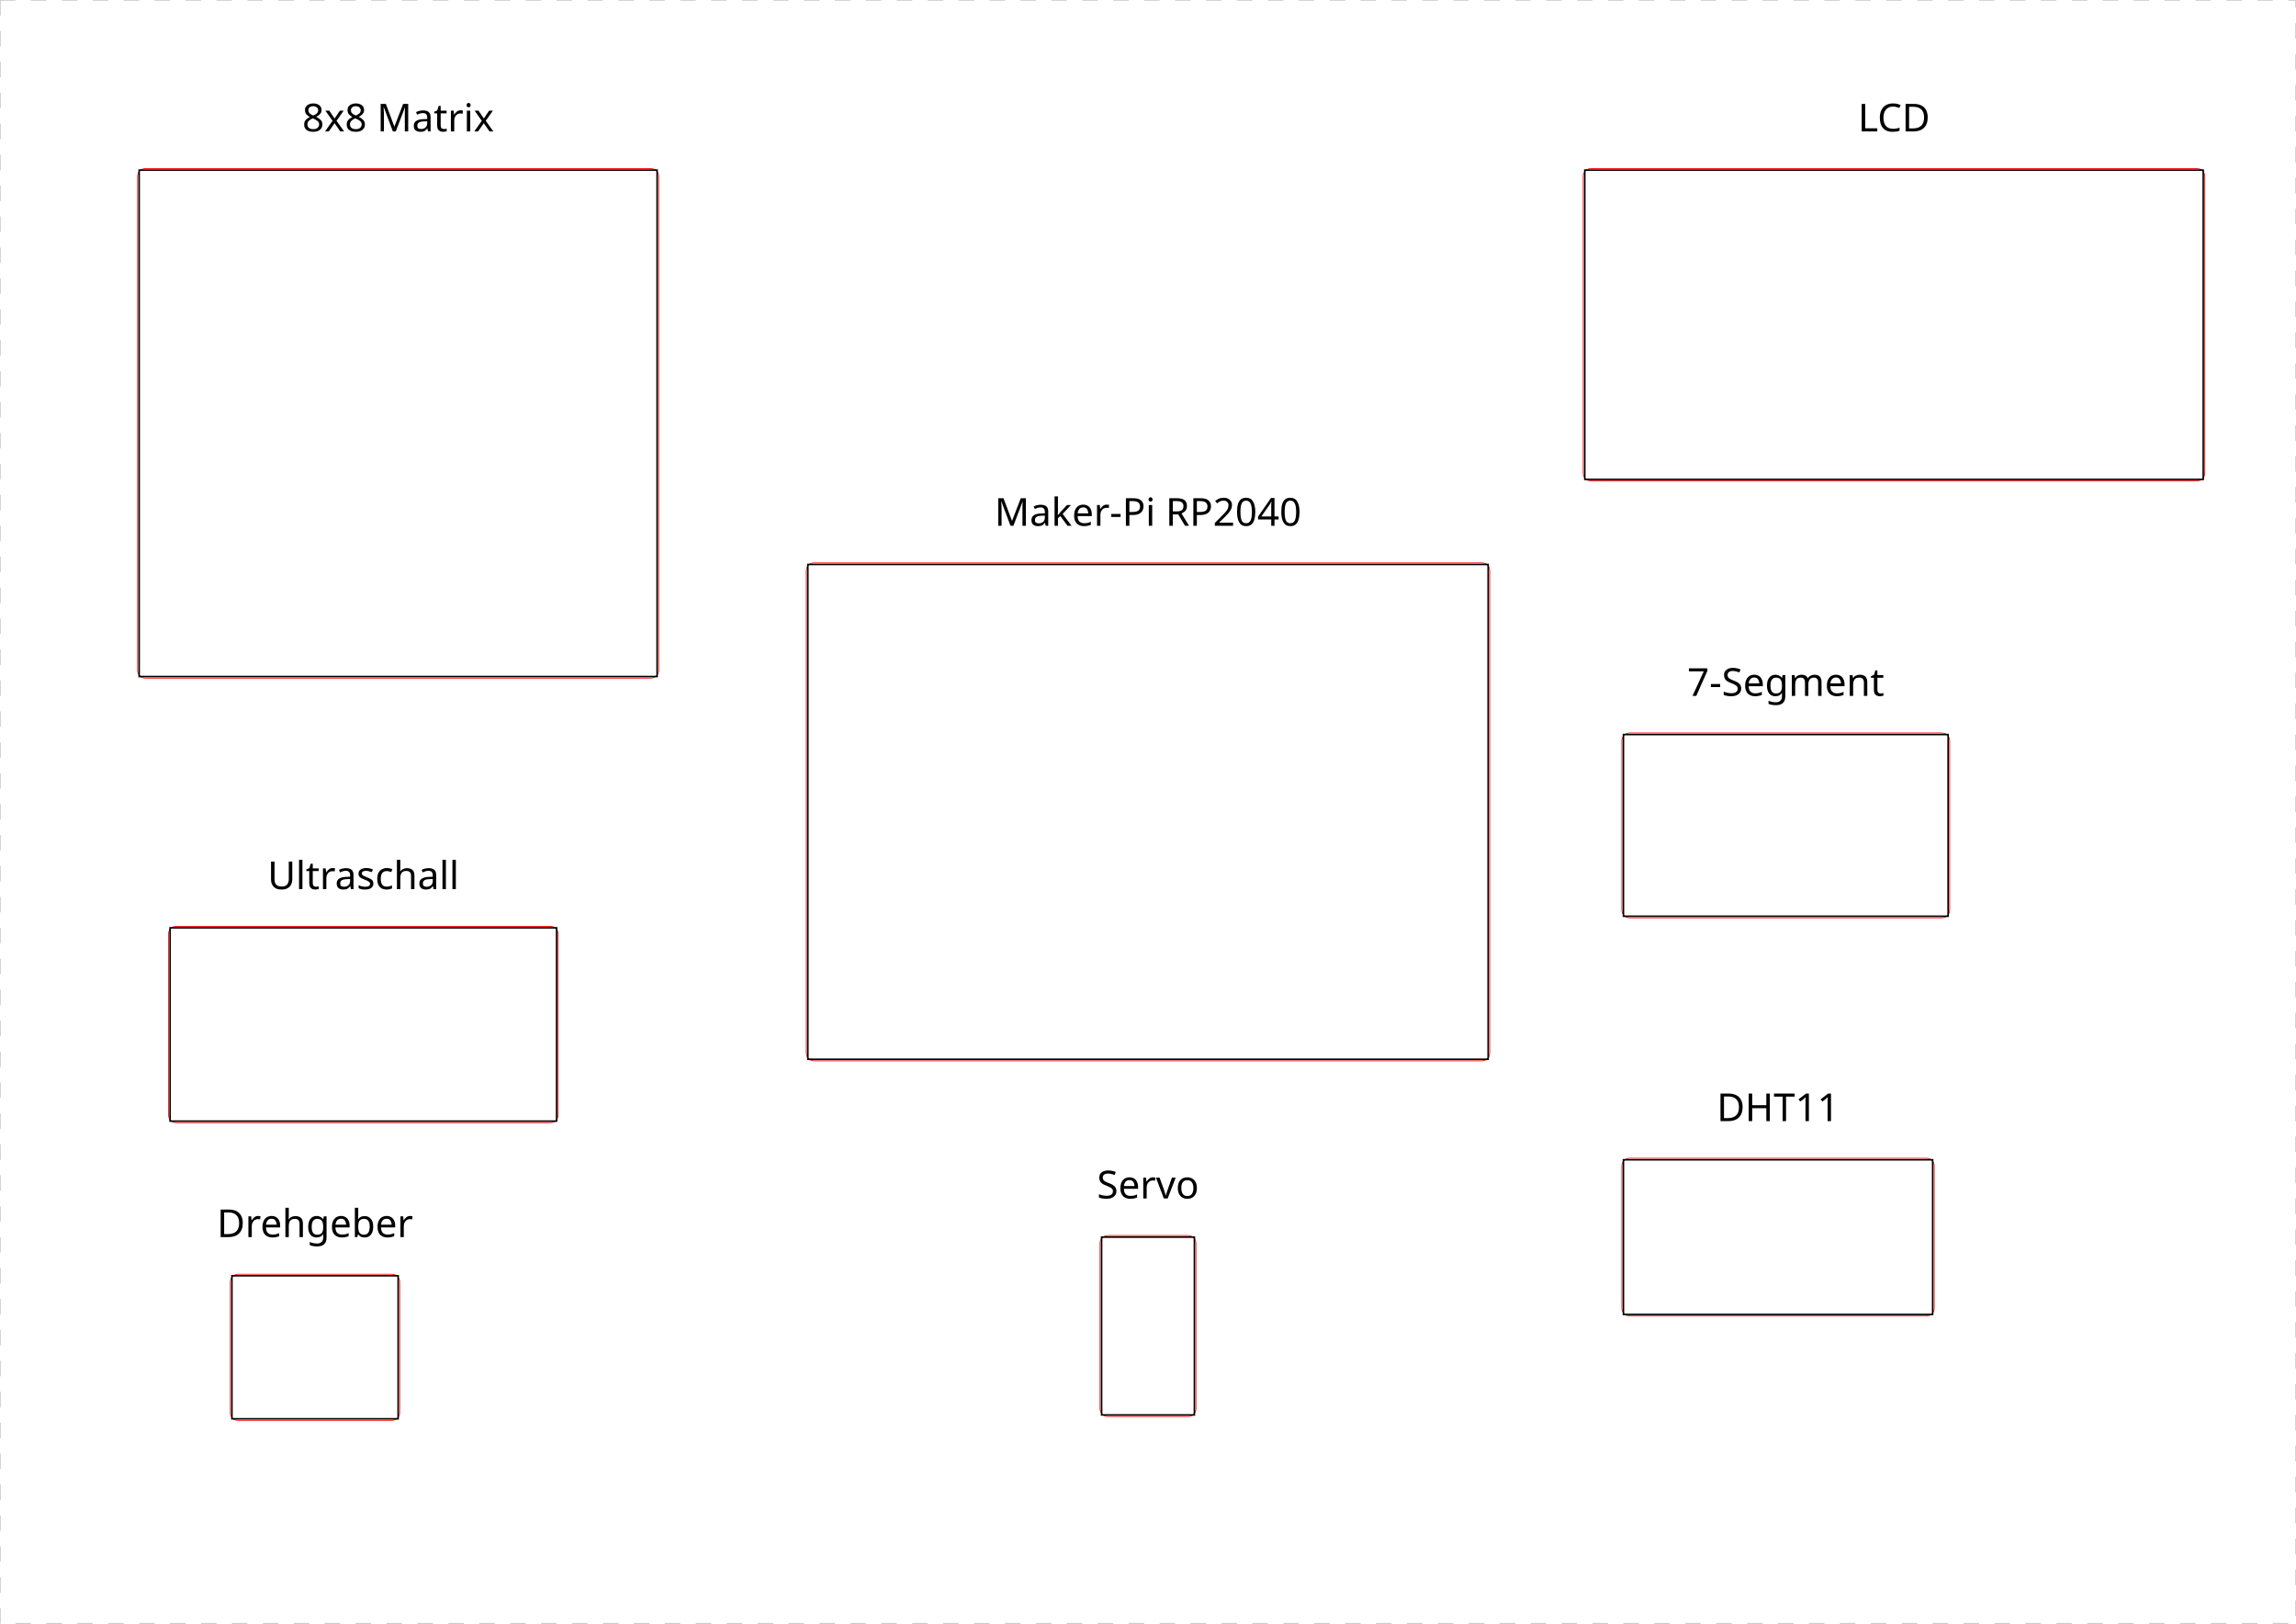
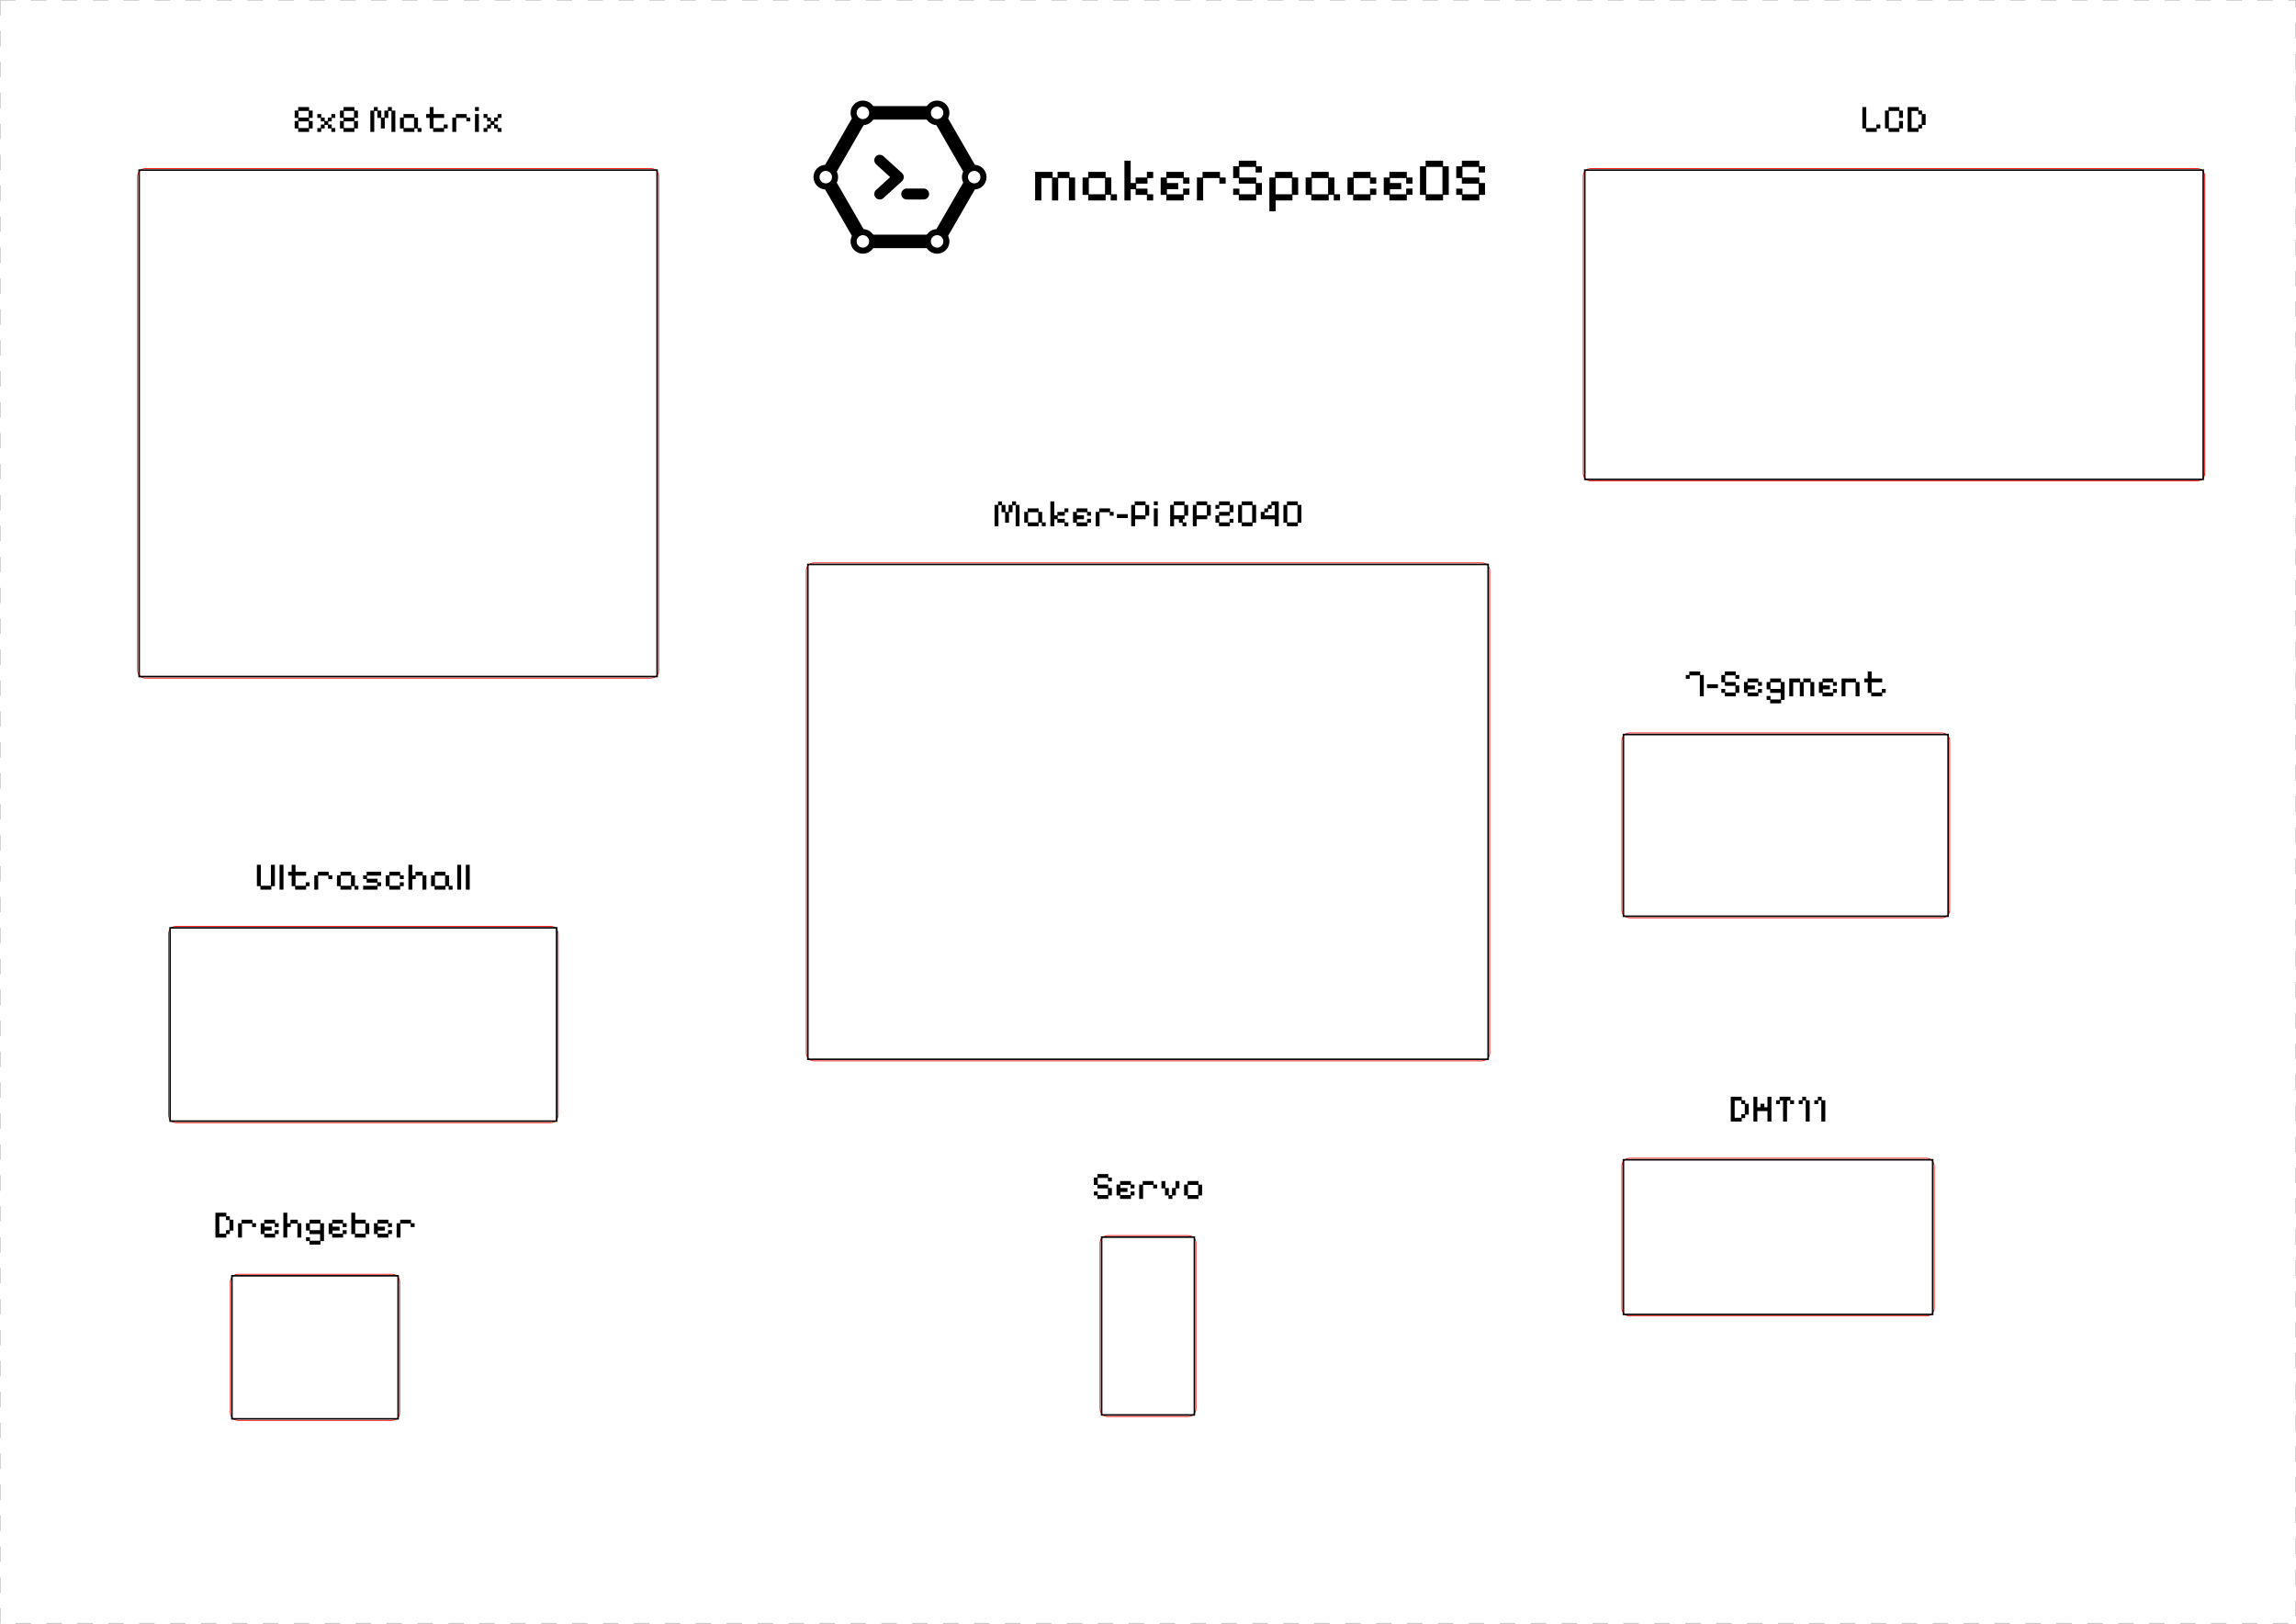
<svg xmlns="http://www.w3.org/2000/svg" width="297mm" height="210mm" viewBox="0 0 297 210">
  <g>
    <rect x="0" y="0" width="297" height="210" fill="none" stroke="#cccccc" stroke-width="0.2" stroke-dasharray="2,2" />
  </g>
  <g fill="none" stroke="#ff0000" stroke-width="0.1">
    <rect x="104.3" y="72.8" width="88.4" height="64.4" rx="1" ry="1" />
    <rect x="17.8" y="21.8" width="67.4" height="65.9" rx="1" ry="1" />
    <rect x="21.8" y="119.8" width="50.4" height="25.4" rx="1" ry="1" />
    <rect x="29.8" y="164.8" width="21.9" height="18.9" rx="1" ry="1" />
    <rect x="204.8" y="21.8" width="80.4" height="40.4" rx="1" ry="1" />
    <rect x="209.8" y="94.8" width="42.4" height="23.9" rx="1" ry="1" />
    <rect x="209.8" y="149.8" width="40.4" height="20.4" rx="1" ry="1" />
    <rect x="142.3" y="159.8" width="12.4" height="23.4" rx="1" ry="1" />
  </g>
  <g>
    <g fill="none" stroke="#000000" stroke-width="0.2">
      <rect x="104.5" y="73" width="88" height="64" />
      <rect x="18" y="22" width="67" height="65.5" />
      <rect x="22" y="120" width="50" height="25" />
      <rect x="30" y="165" width="21.5" height="18.5" />
      <rect x="205" y="22" width="80" height="40" />
      <rect x="210" y="95" width="42" height="23.5" />
      <rect x="210" y="150" width="40" height="20" />
      <rect x="142.5" y="160" width="12" height="23" />
    </g>
-     <g fill="#000000" stroke="none" font-family="sans-serif" font-size="5" text-anchor="middle">
-       <text x="148.5" y="68">Maker-Pi RP2040</text>
-       <text x="51.5" y="17">8x8 Matrix</text>
-       <text x="47" y="115">Ultraschall</text>
-       <text x="40.75" y="160">Drehgeber</text>
-       <text x="245" y="17">LCD</text>
-       <text x="231" y="90">7-Segment</text>
-       <text x="230" y="145">DHT11</text>
-       <text x="148.5" y="155">Servo</text>
+     <g fill="none" stroke="#000000">
+       <g stroke-width="1.745">
+         <line x1="112.602" y1="14.596" x2="120.238" y2="14.596" />
+         <line x1="121.711" y1="15.447" x2="125.529" y2="22.059" />
+         <line x1="125.529" y1="23.759" x2="121.711" y2="30.372" />
+         <line x1="120.238" y1="31.222" x2="112.602" y2="31.222" />
+         <line x1="111.129" y1="30.372" x2="107.311" y2="23.759" />
+         <line x1="107.311" y1="22.059" x2="111.129" y2="15.447" />
+       </g>
+       <g stroke-width="0.785">
+         <circle cx="111.62" cy="14.596" r="1.2" />
+         <circle cx="121.22" cy="14.596" r="1.2" />
+         <circle cx="126.02" cy="22.909" r="1.2" />
+         <circle cx="121.22" cy="31.222" r="1.2" />
+         <circle cx="111.62" cy="31.222" r="1.2" />
+         <circle cx="106.82" cy="22.909" r="1.2" />
+       </g>
+       <polyline points="113.802,20.727 116.202,22.909 113.802,25.091" stroke-width="1.418" stroke-linecap="round" stroke-linejoin="round" />
+       <line x1="117.293" y1="25.091" x2="119.475" y2="25.091" stroke-width="1.418" stroke-linecap="round" />
+     </g>
+     <path d="M133.9 25.925L133.9 22.229L136.164 22.229L136.164 22.957L136.804 22.957L136.804 22.229L138.348 22.229L138.348 22.957L139.068 22.957L139.068 25.925L138.268 25.925L138.268 23.029L136.884 23.029L136.884 25.925L136.084 25.925L136.084 23.029L134.708 23.029L134.708 25.925ZM140.764 25.925L140.764 25.205L140.036 25.205L140.036 22.957L140.764 22.957L140.764 22.229L143.02 22.229L143.02 22.957L143.756 22.957L143.756 25.125L144.484 25.125L144.484 25.925L143.676 25.925L143.676 25.205L143.02 25.205L143.02 25.925ZM140.844 25.125L142.94 25.125L142.94 23.029L140.844 23.029ZM145.452 25.925L145.452 20.781L146.26 20.781L146.26 23.669L146.9 23.669L146.9 22.957L148.356 22.957L148.356 22.229L149.172 22.229L149.172 23.029L148.436 23.029L148.436 23.749L146.98 23.749L146.98 24.397L148.436 24.397L148.436 25.125L149.172 25.125L149.172 25.925L148.356 25.925L148.356 25.205L146.9 25.205L146.9 24.477L146.26 24.477L146.26 25.925ZM150.868 25.925L150.868 25.205L150.14 25.205L150.14 22.957L150.868 22.957L150.868 22.229L153.124 22.229L153.124 22.957L153.86 22.957L153.86 23.749L153.044 23.749L153.044 23.029L150.948 23.029L150.948 23.669L152.404 23.669L152.404 24.477L150.948 24.477L150.948 25.125L153.044 25.125L153.044 24.389L153.86 24.389L153.86 25.197L153.124 25.197L153.124 25.925ZM154.828 25.925L154.828 22.957L155.556 22.957L155.556 22.229L157.812 22.229L157.812 22.957L158.548 22.957L158.548 23.749L157.732 23.749L157.732 23.029L155.636 23.029L155.636 25.925ZM160.244 25.925L160.244 25.205L159.516 25.205L159.516 24.397L160.324 24.397L160.324 25.125L162.42 25.125L162.42 23.749L160.244 23.749L160.244 23.029L159.516 23.029L159.516 21.509L160.244 21.509L160.244 20.781L162.5 20.781L162.5 21.509L163.236 21.509L163.236 22.309L162.42 22.309L162.42 21.589L160.324 21.589L160.324 22.957L162.5 22.957L162.5 23.669L163.236 23.669L163.236 25.205L162.5 25.205L162.5 25.925ZM164.204 27.333L164.204 22.957L164.932 22.957L164.932 22.229L167.188 22.229L167.188 22.957L167.924 22.957L167.924 25.205L167.188 25.205L167.188 25.925L165.012 25.925L165.012 27.333ZM165.012 25.125L167.108 25.125L167.108 23.029L165.012 23.029ZM169.62 25.925L169.62 25.205L168.892 25.205L168.892 22.957L169.62 22.957L169.62 22.229L171.876 22.229L171.876 22.957L172.612 22.957L172.612 25.125L173.34 25.125L173.34 25.925L172.532 25.925L172.532 25.205L171.876 25.205L171.876 25.925ZM169.7 25.125L171.796 25.125L171.796 23.029L169.7 23.029ZM175.036 25.925L175.036 25.205L174.308 25.205L174.308 22.957L175.036 22.957L175.036 22.229L177.292 22.229L177.292 22.957L178.028 22.957L178.028 23.749L177.212 23.749L177.212 23.029L175.116 23.029L175.116 25.125L177.212 25.125L177.212 24.397L178.028 24.397L178.028 25.205L177.292 25.205L177.292 25.925ZM179.724 25.925L179.724 25.205L178.996 25.205L178.996 22.957L179.724 22.957L179.724 22.229L181.98 22.229L181.98 22.957L182.716 22.957L182.716 23.749L181.9 23.749L181.9 23.029L179.804 23.029L179.804 23.669L181.26 23.669L181.26 24.477L179.804 24.477L179.804 25.125L181.9 25.125L181.9 24.389L182.716 24.389L182.716 25.197L181.98 25.197L181.98 25.925ZM184.412 25.925L184.412 25.205L183.684 25.205L183.684 21.509L184.412 21.509L184.412 20.781L186.668 20.781L186.668 21.509L187.404 21.509L187.404 25.205L186.668 25.205L186.668 25.925ZM184.492 25.125L186.588 25.125L186.588 21.589L184.492 21.589ZM189.1 25.925L189.1 25.205L188.372 25.205L188.372 24.397L189.18 24.397L189.18 25.125L191.276 25.125L191.276 23.749L189.1 23.749L189.1 23.029L188.372 23.029L188.372 21.509L189.1 21.509L189.1 20.781L191.356 20.781L191.356 21.509L192.092 21.509L192.092 22.309L191.276 22.309L191.276 21.589L189.18 21.589L189.18 22.957L191.356 22.957L191.356 23.669L192.092 23.669L192.092 25.205L191.356 25.205L191.356 25.925Z" />
+     <g fill="#000000" stroke="none">
+       <path d="M128.653 68.06L128.653 65.3L129.107 65.3L129.107 64.845L129.607 64.845L129.607 65.3L130.067 65.3L130.067 66.205L130.468 66.205L130.468 65.3L130.927 65.3L130.927 64.845L131.433 64.845L131.433 65.3L131.882 65.3L131.882 68.06L131.382 68.06L131.382 65.35L130.977 65.35L130.977 66.25L130.517 66.25L130.517 67.61L130.017 67.61L130.017 66.25L129.558 66.25L129.558 65.35L129.157 65.35L129.157 68.06ZM132.942 68.06L132.942 67.61L132.488 67.61L132.488 66.205L132.942 66.205L132.942 65.75L134.352 65.75L134.352 66.205L134.812 66.205L134.812 67.56L135.268 67.56L135.268 68.06L134.762 68.06L134.762 67.61L134.352 67.61L134.352 68.06ZM132.993 67.56L134.303 67.56L134.303 66.25L132.993 66.25ZM135.873 68.06L135.873 64.845L136.377 64.845L136.377 66.65L136.778 66.65L136.778 66.205L137.688 66.205L137.688 65.75L138.197 65.75L138.197 66.25L137.737 66.25L137.737 66.7L136.827 66.7L136.827 67.105L137.737 67.105L137.737 67.56L138.197 67.56L138.197 68.06L137.688 68.06L137.688 67.61L136.778 67.61L136.778 67.155L136.377 67.155L136.377 68.06ZM139.257 68.06L139.257 67.61L138.803 67.61L138.803 66.205L139.257 66.205L139.257 65.75L140.667 65.75L140.667 66.205L141.127 66.205L141.127 66.7L140.618 66.7L140.618 66.25L139.308 66.25L139.308 66.65L140.218 66.65L140.218 67.155L139.308 67.155L139.308 67.56L140.618 67.56L140.618 67.1L141.127 67.1L141.127 67.605L140.667 67.605L140.667 68.06ZM141.733 68.06L141.733 66.205L142.188 66.205L142.188 65.75L143.597 65.75L143.597 66.205L144.058 66.205L144.058 66.7L143.548 66.7L143.548 66.25L142.238 66.25L142.238 68.06ZM144.478 67L144.478 66.495L145.888 66.495L145.888 67ZM146.328 68.06L146.328 65.3L146.782 65.3L146.782 64.845L148.192 64.845L148.192 65.3L148.653 65.3L148.653 66.7L148.192 66.7L148.192 67.155L146.833 67.155L146.833 68.06ZM146.833 66.65L148.143 66.65L148.143 65.35L146.833 65.35ZM149.258 68.06L149.258 65.75L149.763 65.75L149.763 68.06ZM149.258 65.35L149.258 64.845L149.763 64.845L149.763 65.35ZM151.368 68.06L151.368 65.3L151.823 65.3L151.823 64.845L153.233 64.845L153.233 65.3L153.693 65.3L153.693 66.7L153.233 66.7L153.233 67.155L153.013 67.155L153.013 67.56L153.463 67.56L153.463 68.06L152.963 68.06L152.963 67.61L152.503 67.61L152.503 67.155L151.873 67.155L151.873 68.06ZM151.873 66.65L153.183 66.65L153.183 65.35L151.873 65.35ZM154.298 68.06L154.298 65.3L154.753 65.3L154.753 64.845L156.163 64.845L156.163 65.3L156.623 65.3L156.623 66.7L156.163 66.7L156.163 67.155L154.803 67.155L154.803 68.06ZM154.803 66.65L156.113 66.65L156.113 65.35L154.803 65.35ZM157.683 68.06L157.683 67.61L157.228 67.61L157.228 66.65L157.683 66.65L157.683 66.205L159.043 66.205L159.043 65.35L157.733 65.35L157.733 65.8L157.228 65.8L157.228 65.3L157.683 65.3L157.683 64.845L159.093 64.845L159.093 65.3L159.553 65.3L159.553 66.25L159.093 66.25L159.093 66.7L157.733 66.7L157.733 67.56L159.043 67.56L159.043 67.105L159.553 67.105L159.553 67.61L159.093 67.61L159.093 68.06ZM160.613 68.06L160.613 67.61L160.158 67.61L160.158 65.3L160.613 65.3L160.613 64.845L162.023 64.845L162.023 65.3L162.483 65.3L162.483 67.61L162.023 67.61L162.023 68.06ZM160.663 67.56L161.973 67.56L161.973 65.35L160.663 65.35ZM164.903 68.06L164.903 67.155L163.088 67.155L163.088 66.205L163.543 66.205L163.543 65.75L163.993 65.75L163.993 65.3L164.453 65.3L164.453 64.845L165.413 64.845L165.413 68.06ZM163.593 66.65L164.903 66.65L164.903 65.35L164.503 65.35L164.503 65.8L164.043 65.8L164.043 66.25L163.593 66.25ZM166.473 68.06L166.473 67.61L166.018 67.61L166.018 65.3L166.473 65.3L166.473 64.845L167.883 64.845L167.883 65.3L168.343 65.3L168.343 67.61L167.883 67.61L167.883 68.06ZM166.523 67.56L167.833 67.56L167.833 65.35L166.523 65.35Z" />
+       <path d="M38.572 17.06L38.572 16.61L38.117 16.61L38.117 15.65L38.572 15.65L38.572 15.25L38.117 15.25L38.117 14.3L38.572 14.3L38.572 13.845L39.982 13.845L39.982 14.3L40.442 14.3L40.442 15.25L39.982 15.25L39.982 15.65L40.442 15.65L40.442 16.61L39.982 16.61L39.982 17.06ZM38.622 16.56L39.932 16.56L39.932 15.7L38.622 15.7ZM38.622 15.205L39.932 15.205L39.932 14.35L38.622 14.35ZM41.047 17.06L41.047 16.56L41.502 16.56L41.502 16.105L41.952 16.105L41.952 15.7L41.502 15.7L41.502 15.25L41.047 15.25L41.047 14.75L41.552 14.75L41.552 15.205L42.002 15.205L42.002 15.65L42.412 15.65L42.412 15.205L42.862 15.205L42.862 14.75L43.372 14.75L43.372 15.25L42.912 15.25L42.912 15.7L42.462 15.7L42.462 16.105L42.912 16.105L42.912 16.56L43.372 16.56L43.372 17.06L42.862 17.06L42.862 16.61L42.412 16.61L42.412 16.155L42.002 16.155L42.002 16.61L41.552 16.61L41.552 17.06ZM44.432 17.06L44.432 16.61L43.977 16.61L43.977 15.65L44.432 15.65L44.432 15.25L43.977 15.25L43.977 14.3L44.432 14.3L44.432 13.845L45.842 13.845L45.842 14.3L46.302 14.3L46.302 15.25L45.842 15.25L45.842 15.65L46.302 15.65L46.302 16.61L45.842 16.61L45.842 17.06ZM44.482 16.56L45.792 16.56L45.792 15.7L44.482 15.7ZM44.482 15.205L45.792 15.205L45.792 14.35L44.482 14.35ZM47.907 17.06L47.907 14.3L48.362 14.3L48.362 13.845L48.862 13.845L48.862 14.3L49.322 14.3L49.322 15.205L49.722 15.205L49.722 14.3L50.182 14.3L50.182 13.845L50.687 13.845L50.687 14.3L51.137 14.3L51.137 17.06L50.637 17.06L50.637 14.35L50.232 14.35L50.232 15.25L49.772 15.25L49.772 16.61L49.272 16.61L49.272 15.25L48.812 15.25L48.812 14.35L48.412 14.35L48.412 17.06ZM52.197 17.06L52.197 16.61L51.742 16.61L51.742 15.205L52.197 15.205L52.197 14.75L53.607 14.75L53.607 15.205L54.067 15.205L54.067 16.56L54.522 16.56L54.522 17.06L54.017 17.06L54.017 16.61L53.607 16.61L53.607 17.06ZM52.247 16.56L53.557 16.56L53.557 15.25L52.247 15.25ZM56.032 17.06L56.032 16.61L55.582 16.61L55.582 15.25L55.127 15.25L55.127 14.75L55.582 14.75L55.582 13.845L56.082 13.845L56.082 14.75L57.452 14.75L57.452 15.25L56.082 15.25L56.082 16.56L57.402 16.56L57.402 16.105L57.907 16.105L57.907 16.61L57.452 16.61L57.452 17.06ZM58.512 17.06L58.512 15.205L58.967 15.205L58.967 14.75L60.377 14.75L60.377 15.205L60.837 15.205L60.837 15.7L60.327 15.7L60.327 15.25L59.017 15.25L59.017 17.06ZM61.442 17.06L61.442 14.75L61.947 14.75L61.947 17.06ZM61.442 14.35L61.442 13.845L61.947 13.845L61.947 14.35ZM62.552 17.06L62.552 16.56L63.007 16.56L63.007 16.105L63.457 16.105L63.457 15.7L63.007 15.7L63.007 15.25L62.552 15.25L62.552 14.75L63.057 14.75L63.057 15.205L63.507 15.205L63.507 15.65L63.917 15.65L63.917 15.205L64.367 15.205L64.367 14.75L64.877 14.75L64.877 15.25L64.417 15.25L64.417 15.7L63.967 15.7L63.967 16.105L64.417 16.105L64.417 16.56L64.877 16.56L64.877 17.06L64.367 17.06L64.367 16.61L63.917 16.61L63.917 16.155L63.507 16.155L63.507 16.61L63.057 16.61L63.057 17.06Z" />
+       <path d="M33.688 115.06L33.688 114.61L33.232 114.61L33.232 111.845L33.737 111.845L33.737 114.56L35.047 114.56L35.047 111.845L35.557 111.845L35.557 114.61L35.097 114.61L35.097 115.06ZM36.162 115.06L36.162 111.845L36.667 111.845L36.667 115.06ZM38.177 115.06L38.177 114.61L37.727 114.61L37.727 113.25L37.272 113.25L37.272 112.75L37.727 112.75L37.727 111.845L38.227 111.845L38.227 112.75L39.597 112.75L39.597 113.25L38.227 113.25L38.227 114.56L39.547 114.56L39.547 114.105L40.052 114.105L40.052 114.61L39.597 114.61L39.597 115.06ZM40.657 115.06L40.657 113.205L41.112 113.205L41.112 112.75L42.522 112.75L42.522 113.205L42.982 113.205L42.982 113.7L42.472 113.7L42.472 113.25L41.162 113.25L41.162 115.06ZM44.042 115.06L44.042 114.61L43.587 114.61L43.587 113.205L44.042 113.205L44.042 112.75L45.452 112.75L45.452 113.205L45.912 113.205L45.912 114.56L46.367 114.56L46.367 115.06L45.862 115.06L45.862 114.61L45.452 114.61L45.452 115.06ZM44.092 114.56L45.402 114.56L45.402 113.25L44.092 113.25ZM46.972 115.06L46.972 114.56L48.787 114.56L48.787 114.155L47.427 114.155L47.427 113.7L46.972 113.7L46.972 113.205L47.427 113.205L47.427 112.75L49.297 112.75L49.297 113.25L47.477 113.25L47.477 113.65L48.837 113.65L48.837 114.105L49.297 114.105L49.297 114.61L48.837 114.61L48.837 115.06ZM50.357 115.06L50.357 114.61L49.902 114.61L49.902 113.205L50.357 113.205L50.357 112.75L51.767 112.75L51.767 113.205L52.227 113.205L52.227 113.7L51.717 113.7L51.717 113.25L50.407 113.25L50.407 114.56L51.717 114.56L51.717 114.105L52.227 114.105L52.227 114.61L51.767 114.61L51.767 115.06ZM52.832 115.06L52.832 111.845L53.337 111.845L53.337 113.205L53.737 113.205L53.737 112.75L54.697 112.75L54.697 113.205L55.157 113.205L55.157 115.06L54.647 115.06L54.647 113.25L53.787 113.25L53.787 113.7L53.337 113.7L53.337 115.06ZM56.217 115.06L56.217 114.61L55.762 114.61L55.762 113.205L56.217 113.205L56.217 112.75L57.627 112.75L57.627 113.205L58.087 113.205L58.087 114.56L58.542 114.56L58.542 115.06L58.037 115.06L58.037 114.61L57.627 114.61L57.627 115.06ZM56.267 114.56L57.577 114.56L57.577 113.25L56.267 113.25ZM59.147 115.06L59.147 111.845L59.652 111.845L59.652 115.06ZM60.257 115.06L60.257 111.845L60.762 111.845L60.762 115.06Z" />
+       <path d="M27.865 160.06L27.865 156.845L29.28 156.845L29.28 157.3L29.73 157.3L29.73 157.75L30.19 157.75L30.19 159.155L29.73 159.155L29.73 159.61L29.28 159.61L29.28 160.06ZM28.37 159.56L29.23 159.56L29.23 159.105L29.68 159.105L29.68 157.8L29.23 157.8L29.23 157.35L28.37 157.35ZM30.795 160.06L30.795 158.205L31.25 158.205L31.25 157.75L32.66 157.75L32.66 158.205L33.12 158.205L33.12 158.7L32.61 158.7L32.61 158.25L31.3 158.25L31.3 160.06ZM34.18 160.06L34.18 159.61L33.725 159.61L33.725 158.205L34.18 158.205L34.18 157.75L35.59 157.75L35.59 158.205L36.05 158.205L36.05 158.7L35.54 158.7L35.54 158.25L34.23 158.25L34.23 158.65L35.14 158.65L35.14 159.155L34.23 159.155L34.23 159.56L35.54 159.56L35.54 159.1L36.05 159.1L36.05 159.605L35.59 159.605L35.59 160.06ZM36.655 160.06L36.655 156.845L37.16 156.845L37.16 158.205L37.56 158.205L37.56 157.75L38.52 157.75L38.52 158.205L38.98 158.205L38.98 160.06L38.47 160.06L38.47 158.25L37.61 158.25L37.61 158.7L37.16 158.7L37.16 160.06ZM40.04 160.965L40.04 160.515L39.585 160.515L39.585 160.015L40.09 160.015L40.09 160.465L41.405 160.465L41.405 159.61L40.04 159.61L40.04 159.155L39.585 159.155L39.585 158.205L40.04 158.205L40.04 157.75L41.455 157.75L41.455 158.205L41.91 158.205L41.91 160.515L41.455 160.515L41.455 160.965ZM40.09 159.105L41.405 159.105L41.405 158.25L40.09 158.25ZM42.97 160.06L42.97 159.61L42.515 159.61L42.515 158.205L42.97 158.205L42.97 157.75L44.38 157.75L44.38 158.205L44.84 158.205L44.84 158.7L44.33 158.7L44.33 158.25L43.02 158.25L43.02 158.65L43.93 158.65L43.93 159.155L43.02 159.155L43.02 159.56L44.33 159.56L44.33 159.1L44.84 159.1L44.84 159.605L44.38 159.605L44.38 160.06ZM45.9 160.06L45.9 159.61L45.445 159.61L45.445 156.845L45.95 156.845L45.95 157.75L47.31 157.75L47.31 158.205L47.77 158.205L47.77 159.61L47.31 159.61L47.31 160.06ZM45.95 159.56L47.26 159.56L47.26 158.25L45.95 158.25ZM48.83 160.06L48.83 159.61L48.375 159.61L48.375 158.205L48.83 158.205L48.83 157.75L50.24 157.75L50.24 158.205L50.7 158.205L50.7 158.7L50.19 158.7L50.19 158.25L48.88 158.25L48.88 158.65L49.79 158.65L49.79 159.155L48.88 159.155L48.88 159.56L50.19 159.56L50.19 159.1L50.7 159.1L50.7 159.605L50.24 159.605L50.24 160.06ZM51.305 160.06L51.305 158.205L51.76 158.205L51.76 157.75L53.17 157.75L53.17 158.205L53.63 158.205L53.63 158.7L53.12 158.7L53.12 158.25L51.81 158.25L51.81 160.06Z" />
+       <path d="M241.36 17.06L241.36 16.61L240.905 16.61L240.905 13.845L241.41 13.845L241.41 16.56L242.72 16.56L242.72 16.105L243.23 16.105L243.23 16.61L242.77 16.61L242.77 17.06ZM244.29 17.06L244.29 16.61L243.835 16.61L243.835 14.3L244.29 14.3L244.29 13.845L245.7 13.845L245.7 14.3L246.16 14.3L246.16 15.25L245.65 15.25L245.65 14.35L244.34 14.35L244.34 16.56L245.65 16.56L245.65 15.65L246.16 15.65L246.16 16.61L245.7 16.61L245.7 17.06ZM246.765 17.06L246.765 13.845L248.18 13.845L248.18 14.3L248.63 14.3L248.63 14.75L249.09 14.75L249.09 16.155L248.63 16.155L248.63 16.61L248.18 16.61L248.18 17.06ZM247.27 16.56L248.13 16.56L248.13 16.105L248.58 16.105L248.58 14.8L248.13 14.8L248.13 14.35L247.27 14.35Z" />
+       <path d="M219.883 90.06L219.883 87.35L218.573 87.35L218.573 87.8L218.068 87.8L218.068 87.3L218.523 87.3L218.523 86.845L219.933 86.845L219.933 87.3L220.393 87.3L220.393 90.06ZM220.813 89L220.813 88.495L222.223 88.495L222.223 89ZM223.118 90.06L223.118 89.61L222.663 89.61L222.663 89.105L223.168 89.105L223.168 89.56L224.478 89.56L224.478 88.7L223.118 88.7L223.118 88.25L222.663 88.25L222.663 87.3L223.118 87.3L223.118 86.845L224.528 86.845L224.528 87.3L224.988 87.3L224.988 87.8L224.478 87.8L224.478 87.35L223.168 87.35L223.168 88.205L224.528 88.205L224.528 88.65L224.988 88.65L224.988 89.61L224.528 89.61L224.528 90.06ZM226.048 90.06L226.048 89.61L225.593 89.61L225.593 88.205L226.048 88.205L226.048 87.75L227.458 87.75L227.458 88.205L227.918 88.205L227.918 88.7L227.408 88.7L227.408 88.25L226.098 88.25L226.098 88.65L227.008 88.65L227.008 89.155L226.098 89.155L226.098 89.56L227.408 89.56L227.408 89.1L227.918 89.1L227.918 89.605L227.458 89.605L227.458 90.06ZM228.978 90.965L228.978 90.515L228.523 90.515L228.523 90.015L229.028 90.015L229.028 90.465L230.343 90.465L230.343 89.61L228.978 89.61L228.978 89.155L228.523 89.155L228.523 88.205L228.978 88.205L228.978 87.75L230.393 87.75L230.393 88.205L230.848 88.205L230.848 90.515L230.393 90.515L230.393 90.965ZM229.028 89.105L230.343 89.105L230.343 88.25L229.028 88.25ZM231.453 90.06L231.453 87.75L232.868 87.75L232.868 88.205L233.268 88.205L233.268 87.75L234.233 87.75L234.233 88.205L234.683 88.205L234.683 90.06L234.183 90.06L234.183 88.25L233.318 88.25L233.318 90.06L232.818 90.06L232.818 88.25L231.958 88.25L231.958 90.06ZM235.743 90.06L235.743 89.61L235.288 89.61L235.288 88.205L235.743 88.205L235.743 87.75L237.153 87.75L237.153 88.205L237.613 88.205L237.613 88.7L237.103 88.7L237.103 88.25L235.793 88.25L235.793 88.65L236.703 88.65L236.703 89.155L235.793 89.155L235.793 89.56L237.103 89.56L237.103 89.1L237.613 89.1L237.613 89.605L237.153 89.605L237.153 90.06ZM238.218 90.06L238.218 87.75L240.083 87.75L240.083 88.205L240.543 88.205L240.543 90.06L240.033 90.06L240.033 88.25L238.723 88.25L238.723 90.06ZM242.053 90.06L242.053 89.61L241.603 89.61L241.603 88.25L241.148 88.25L241.148 87.75L241.603 87.75L241.603 86.845L242.103 86.845L242.103 87.75L243.473 87.75L243.473 88.25L242.103 88.25L242.103 89.56L243.423 89.56L243.423 89.105L243.928 89.105L243.928 89.61L243.473 89.61L243.473 90.06Z" />
+       <path d="M223.885 145.06L223.885 141.845L225.3 141.845L225.3 142.3L225.75 142.3L225.75 142.75L226.21 142.75L226.21 144.155L225.75 144.155L225.75 144.61L225.3 144.61L225.3 145.06ZM224.39 144.56L225.25 144.56L225.25 144.105L225.7 144.105L225.7 142.8L225.25 142.8L225.25 142.35L224.39 142.35ZM226.815 145.06L226.815 141.845L227.32 141.845L227.32 143.205L227.72 143.205L227.72 142.75L228.23 142.75L228.23 143.205L228.63 143.205L228.63 141.845L229.14 141.845L229.14 145.06L228.63 145.06L228.63 143.7L227.32 143.7L227.32 145.06ZM230.65 145.06L230.65 142.35L230.25 142.35L230.25 142.8L229.745 142.8L229.745 142.3L230.2 142.3L230.2 141.845L231.61 141.845L231.61 142.3L232.07 142.3L232.07 142.8L231.56 142.8L231.56 142.35L231.16 142.35L231.16 145.06ZM233.58 145.06L233.58 142.35L233.18 142.35L233.18 142.8L232.675 142.8L232.675 142.3L233.13 142.3L233.13 141.845L233.63 141.845L233.63 142.3L234.09 142.3L234.09 145.06ZM235.6 145.06L235.6 142.35L235.2 142.35L235.2 142.8L234.695 142.8L234.695 142.3L235.15 142.3L235.15 141.845L235.65 141.845L235.65 142.3L236.11 142.3L236.11 145.06Z" />
+       <path d="M141.955 155.06L141.955 154.61L141.5 154.61L141.5 154.105L142.005 154.105L142.005 154.56L143.315 154.56L143.315 153.7L141.955 153.7L141.955 153.25L141.5 153.25L141.5 152.3L141.955 152.3L141.955 151.845L143.365 151.845L143.365 152.3L143.825 152.3L143.825 152.8L143.315 152.8L143.315 152.35L142.005 152.35L142.005 153.205L143.365 153.205L143.365 153.65L143.825 153.65L143.825 154.61L143.365 154.61L143.365 155.06ZM144.885 155.06L144.885 154.61L144.43 154.61L144.43 153.205L144.885 153.205L144.885 152.75L146.295 152.75L146.295 153.205L146.755 153.205L146.755 153.7L146.245 153.7L146.245 153.25L144.935 153.25L144.935 153.65L145.845 153.65L145.845 154.155L144.935 154.155L144.935 154.56L146.245 154.56L146.245 154.1L146.755 154.1L146.755 154.605L146.295 154.605L146.295 155.06ZM147.36 155.06L147.36 153.205L147.815 153.205L147.815 152.75L149.225 152.75L149.225 153.205L149.685 153.205L149.685 153.7L149.175 153.7L149.175 153.25L147.865 153.25L147.865 155.06ZM151.15 155.06L151.15 154.61L150.695 154.61L150.695 153.7L150.24 153.7L150.24 152.75L150.745 152.75L150.745 153.65L151.195 153.65L151.195 154.56L151.605 154.56L151.605 153.65L152.055 153.65L152.055 152.75L152.565 152.75L152.565 153.7L152.105 153.7L152.105 154.61L151.655 154.61L151.655 155.06ZM153.625 155.06L153.625 154.61L153.17 154.61L153.17 153.205L153.625 153.205L153.625 152.75L155.035 152.75L155.035 153.205L155.495 153.205L155.495 154.61L155.035 154.61L155.035 155.06ZM153.675 154.56L154.985 154.56L154.985 153.25L153.675 153.25Z" />
    </g>
  </g>
</svg>
